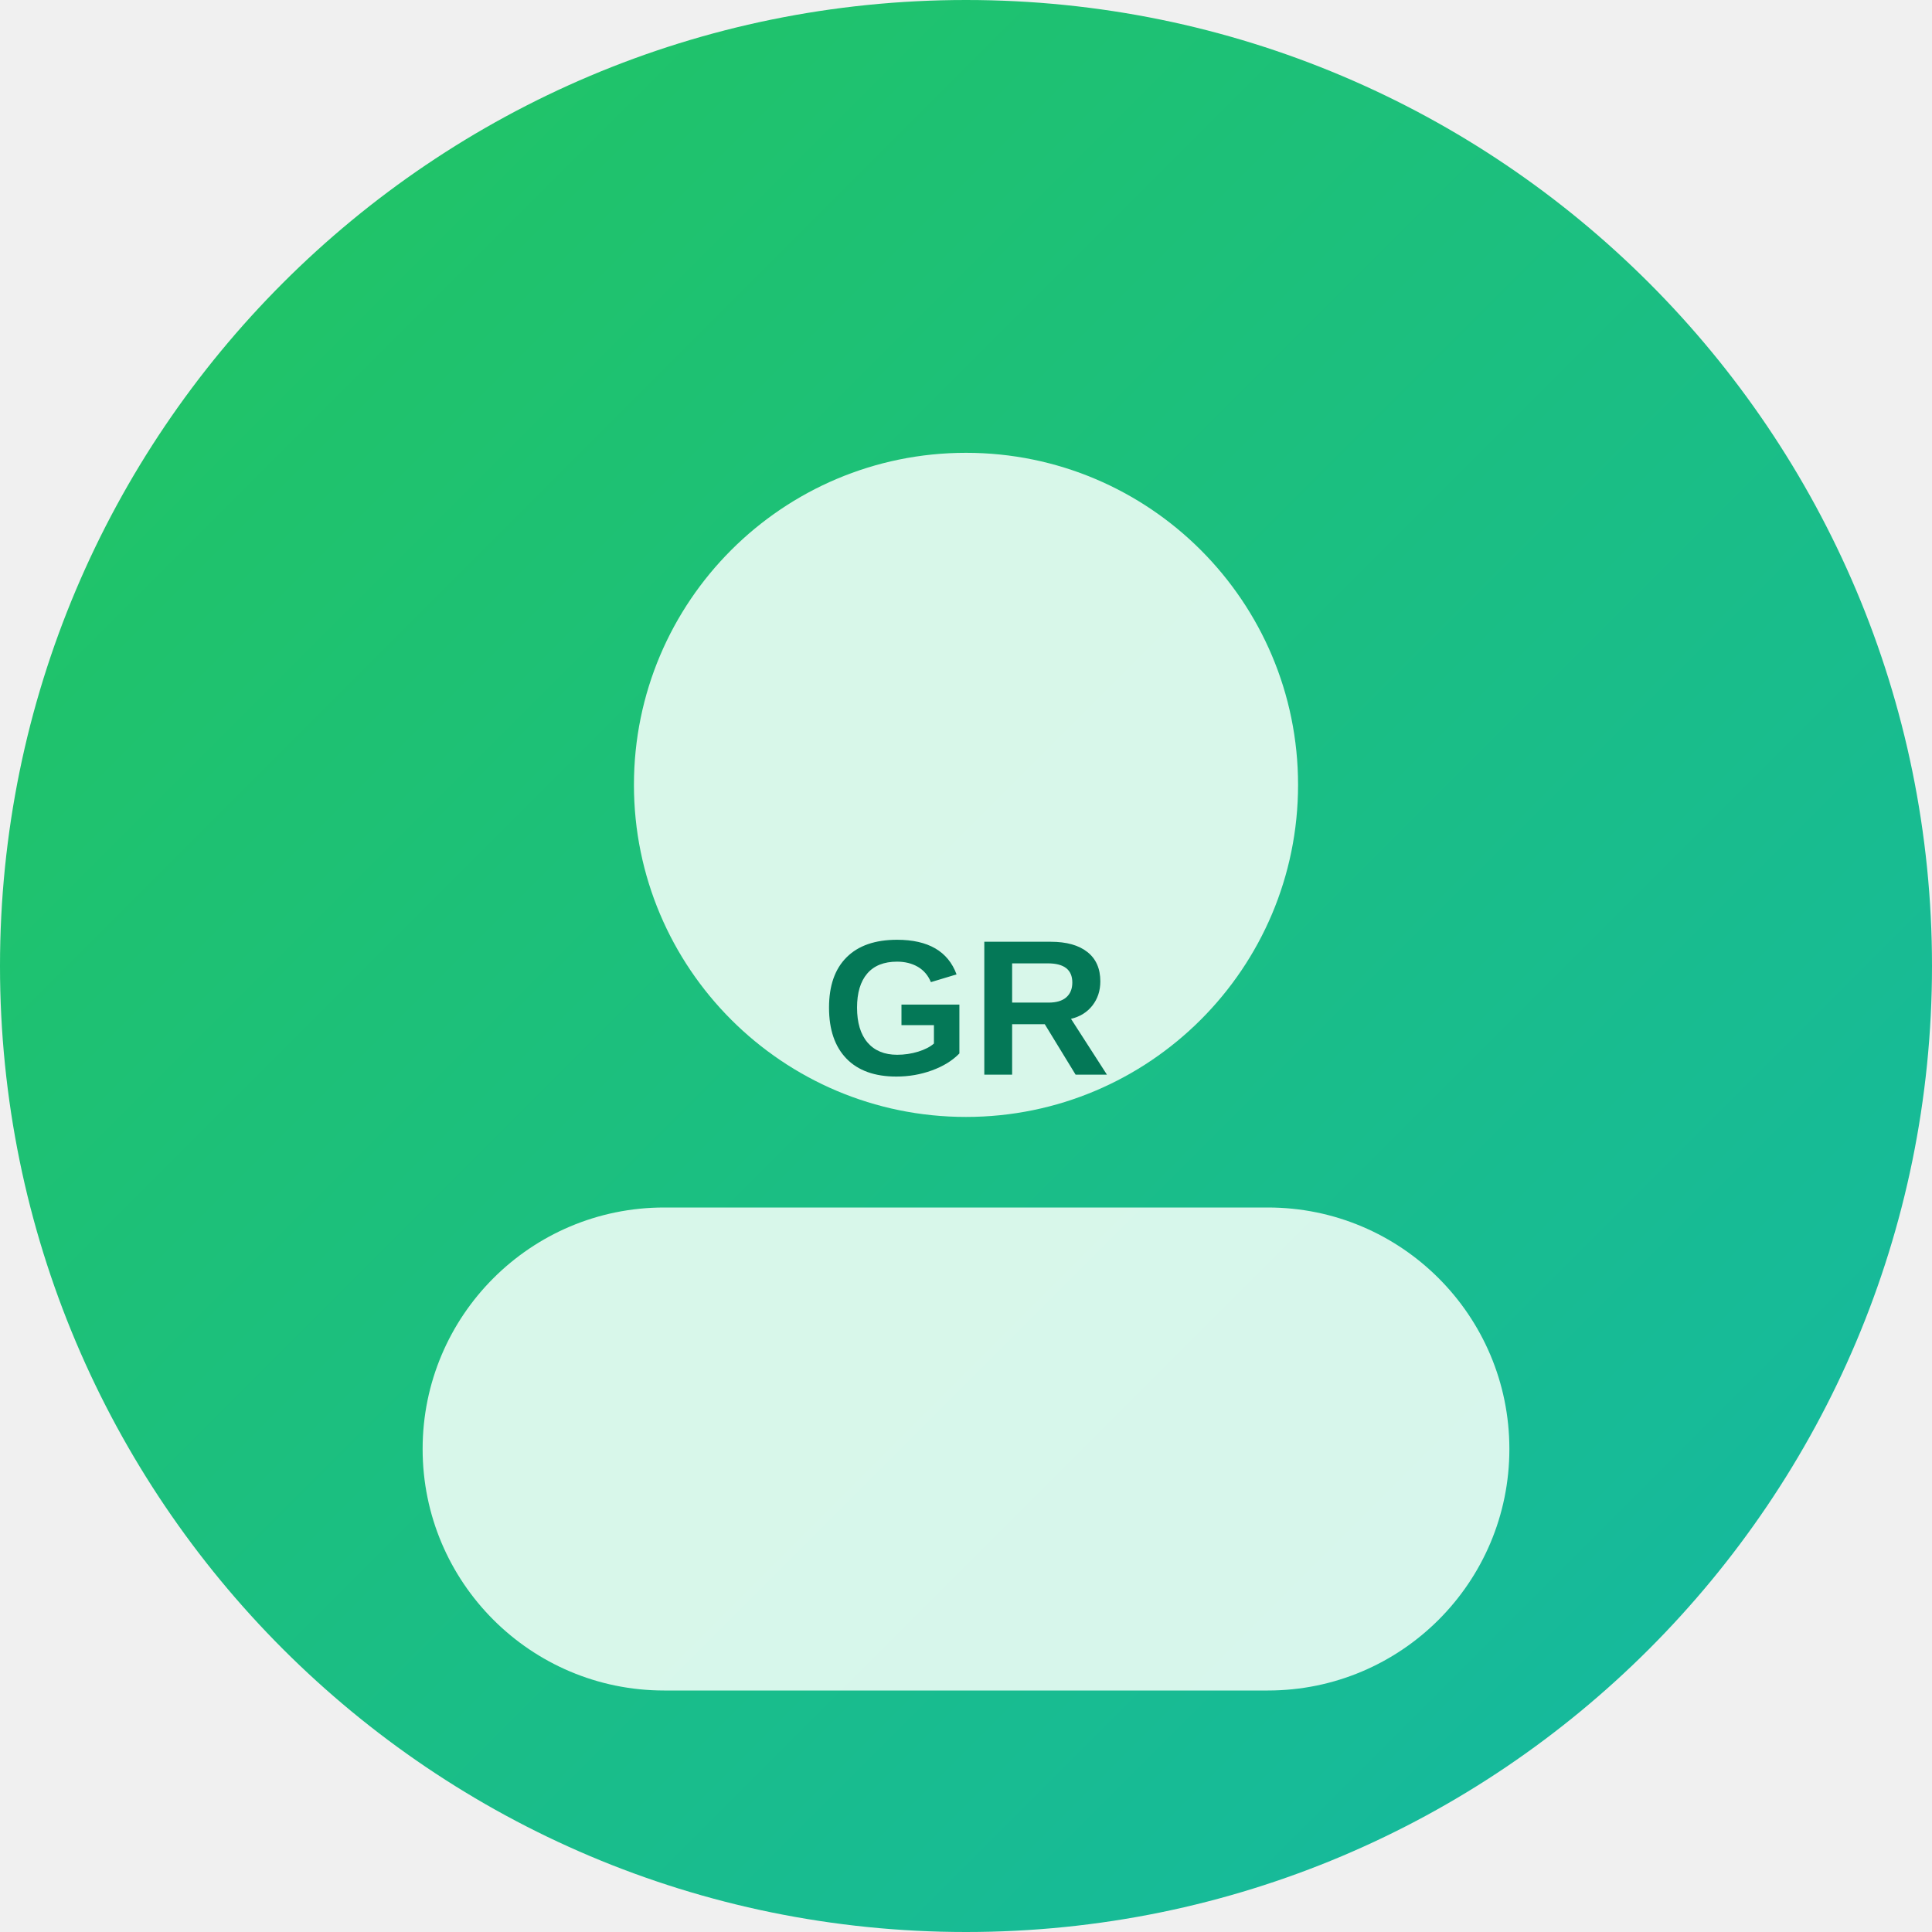
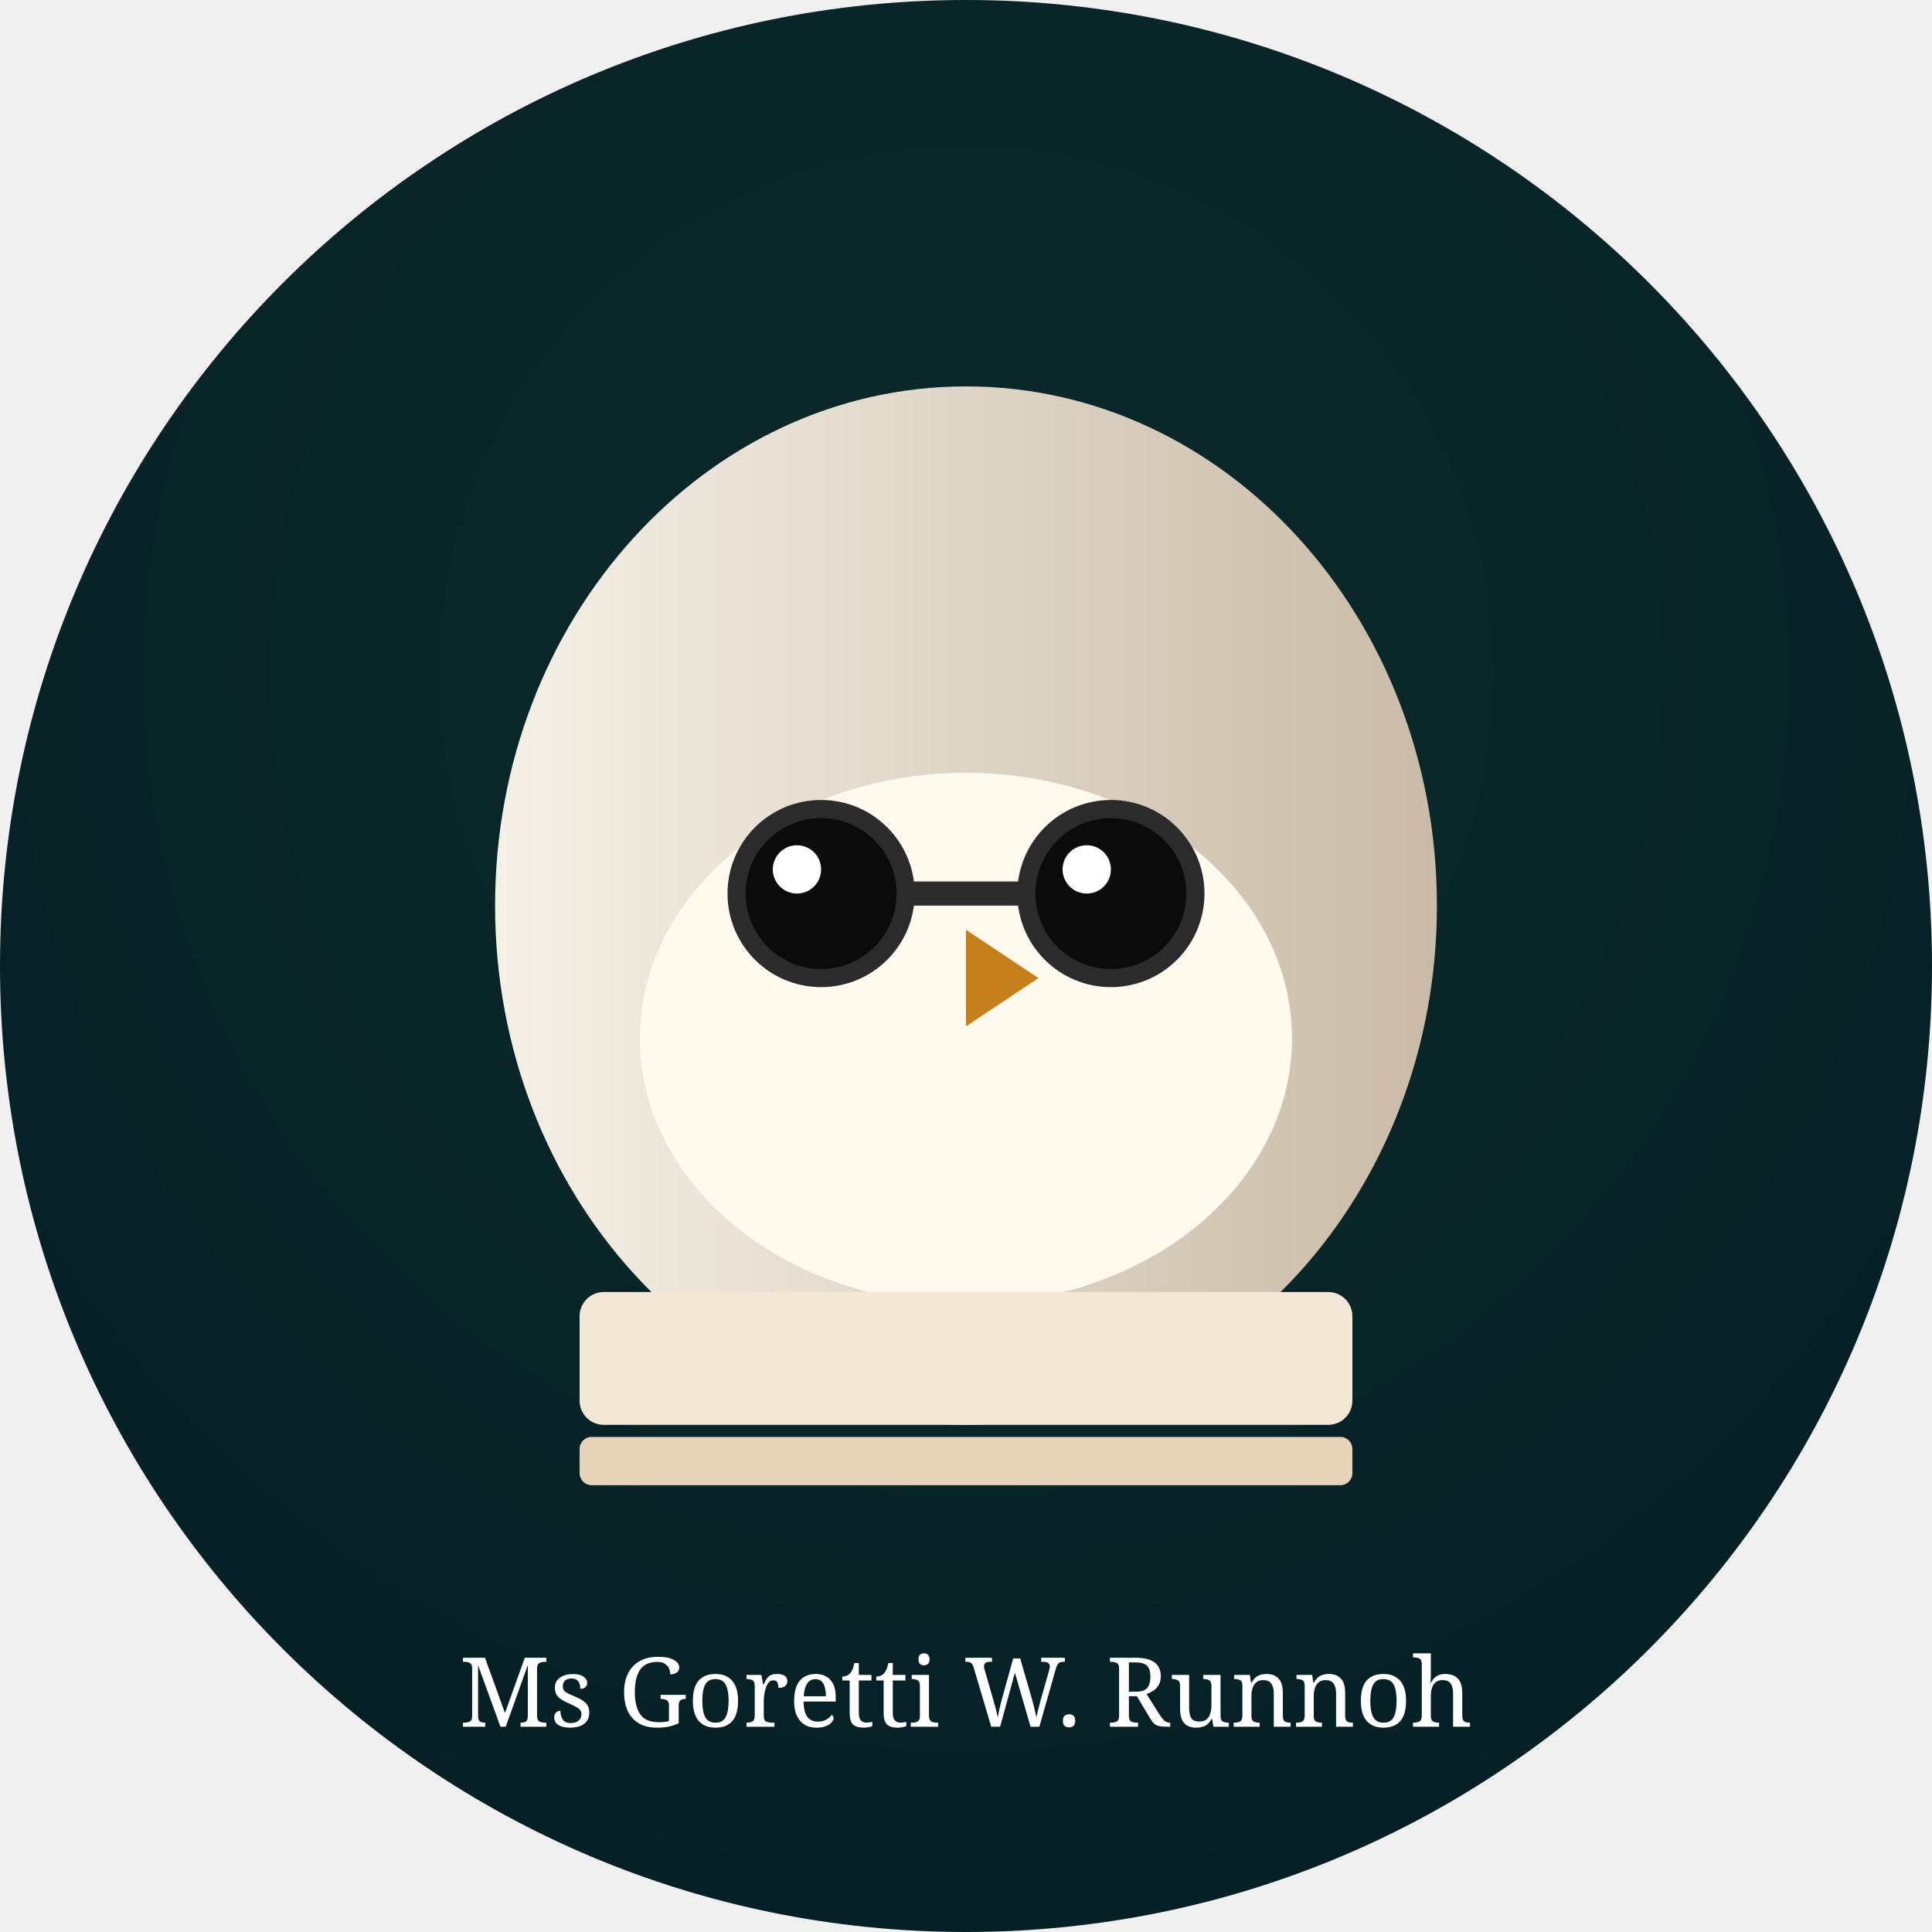
- <svg xmlns="http://www.w3.org/2000/svg" width="320" height="320" viewBox="0 0 320 320" fill="none">
+ <svg xmlns="http://www.w3.org/2000/svg" width="320" height="320" viewBox="0 0 320 320" role="img" aria-label="Guidance counselor owl">
  <defs>
-     <linearGradient id="grad" x1="0" y1="0" x2="1" y2="1">
-       <stop offset="0%" stop-color="#22C55E" />
-       <stop offset="100%" stop-color="#14B8A6" />
+     <radialGradient id="bgC" cx="50%" cy="35%" r="65%">
+       <stop offset="0%" stop-color="#0b2a2a" />
+       <stop offset="100%" stop-color="#052025" />
+     </radialGradient>
+     <linearGradient id="owlFur" x1="0" x2="1">
+       <stop offset="0%" stop-color="#f5f0e6" />
+       <stop offset="100%" stop-color="#c9bba7" />
    </linearGradient>
  </defs>
-   <rect width="320" height="320" rx="160" fill="url(#grad)" />
-   <circle cx="160" cy="130" r="55" fill="#ECFDF5" opacity="0.9" />
-   <rect x="70" y="200" width="180" height="80" rx="40" fill="#ECFDF5" opacity="0.9" />
-   <text x="160" y="178" text-anchor="middle" font-family="Arial, sans-serif" font-size="32" fill="#047857" font-weight="700">GR</text>
+   <rect width="320" height="320" rx="160" fill="url(#bgC)" />
+   <g>
+     <ellipse cx="160" cy="150" rx="78" ry="86" fill="url(#owlFur)" />
+     <ellipse cx="160" cy="172" rx="54" ry="44" fill="#fff9ee" />
+   </g>
+   <g stroke="#2b2b2b" stroke-width="3" fill="none">
+     <circle cx="136" cy="148" r="14" fill="#0b0b0b" />
+     <circle cx="184" cy="148" r="14" fill="#0b0b0b" />
+     <path d="M150 148 H170" stroke="#2b2b2b" stroke-width="4" />
+   </g>
+   <g>
+     <circle cx="132" cy="144" r="4" fill="#fff" />
+     <circle cx="180" cy="144" r="4" fill="#fff" />
+   </g>
+   <path d="M160 170 L172 162 L160 154 Z" fill="#c5801b" />
+   <rect x="96" y="214" width="128" height="22" rx="4" fill="#f3e8d6" />
+   <rect x="96" y="238" width="128" height="8" rx="2" fill="#e6d3b8" />
+   <text x="160" y="286" text-anchor="middle" font-family="Georgia, serif" font-size="16" fill="#fff">Ms Goretti W. Runnoh</text>
</svg>
